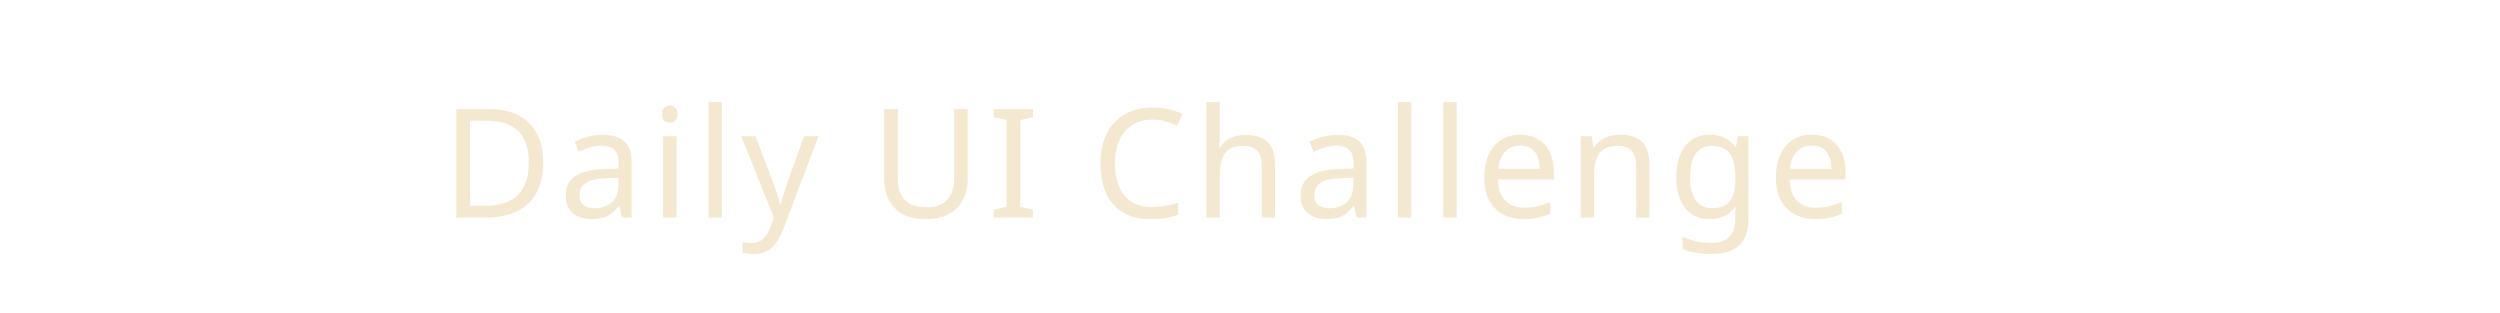
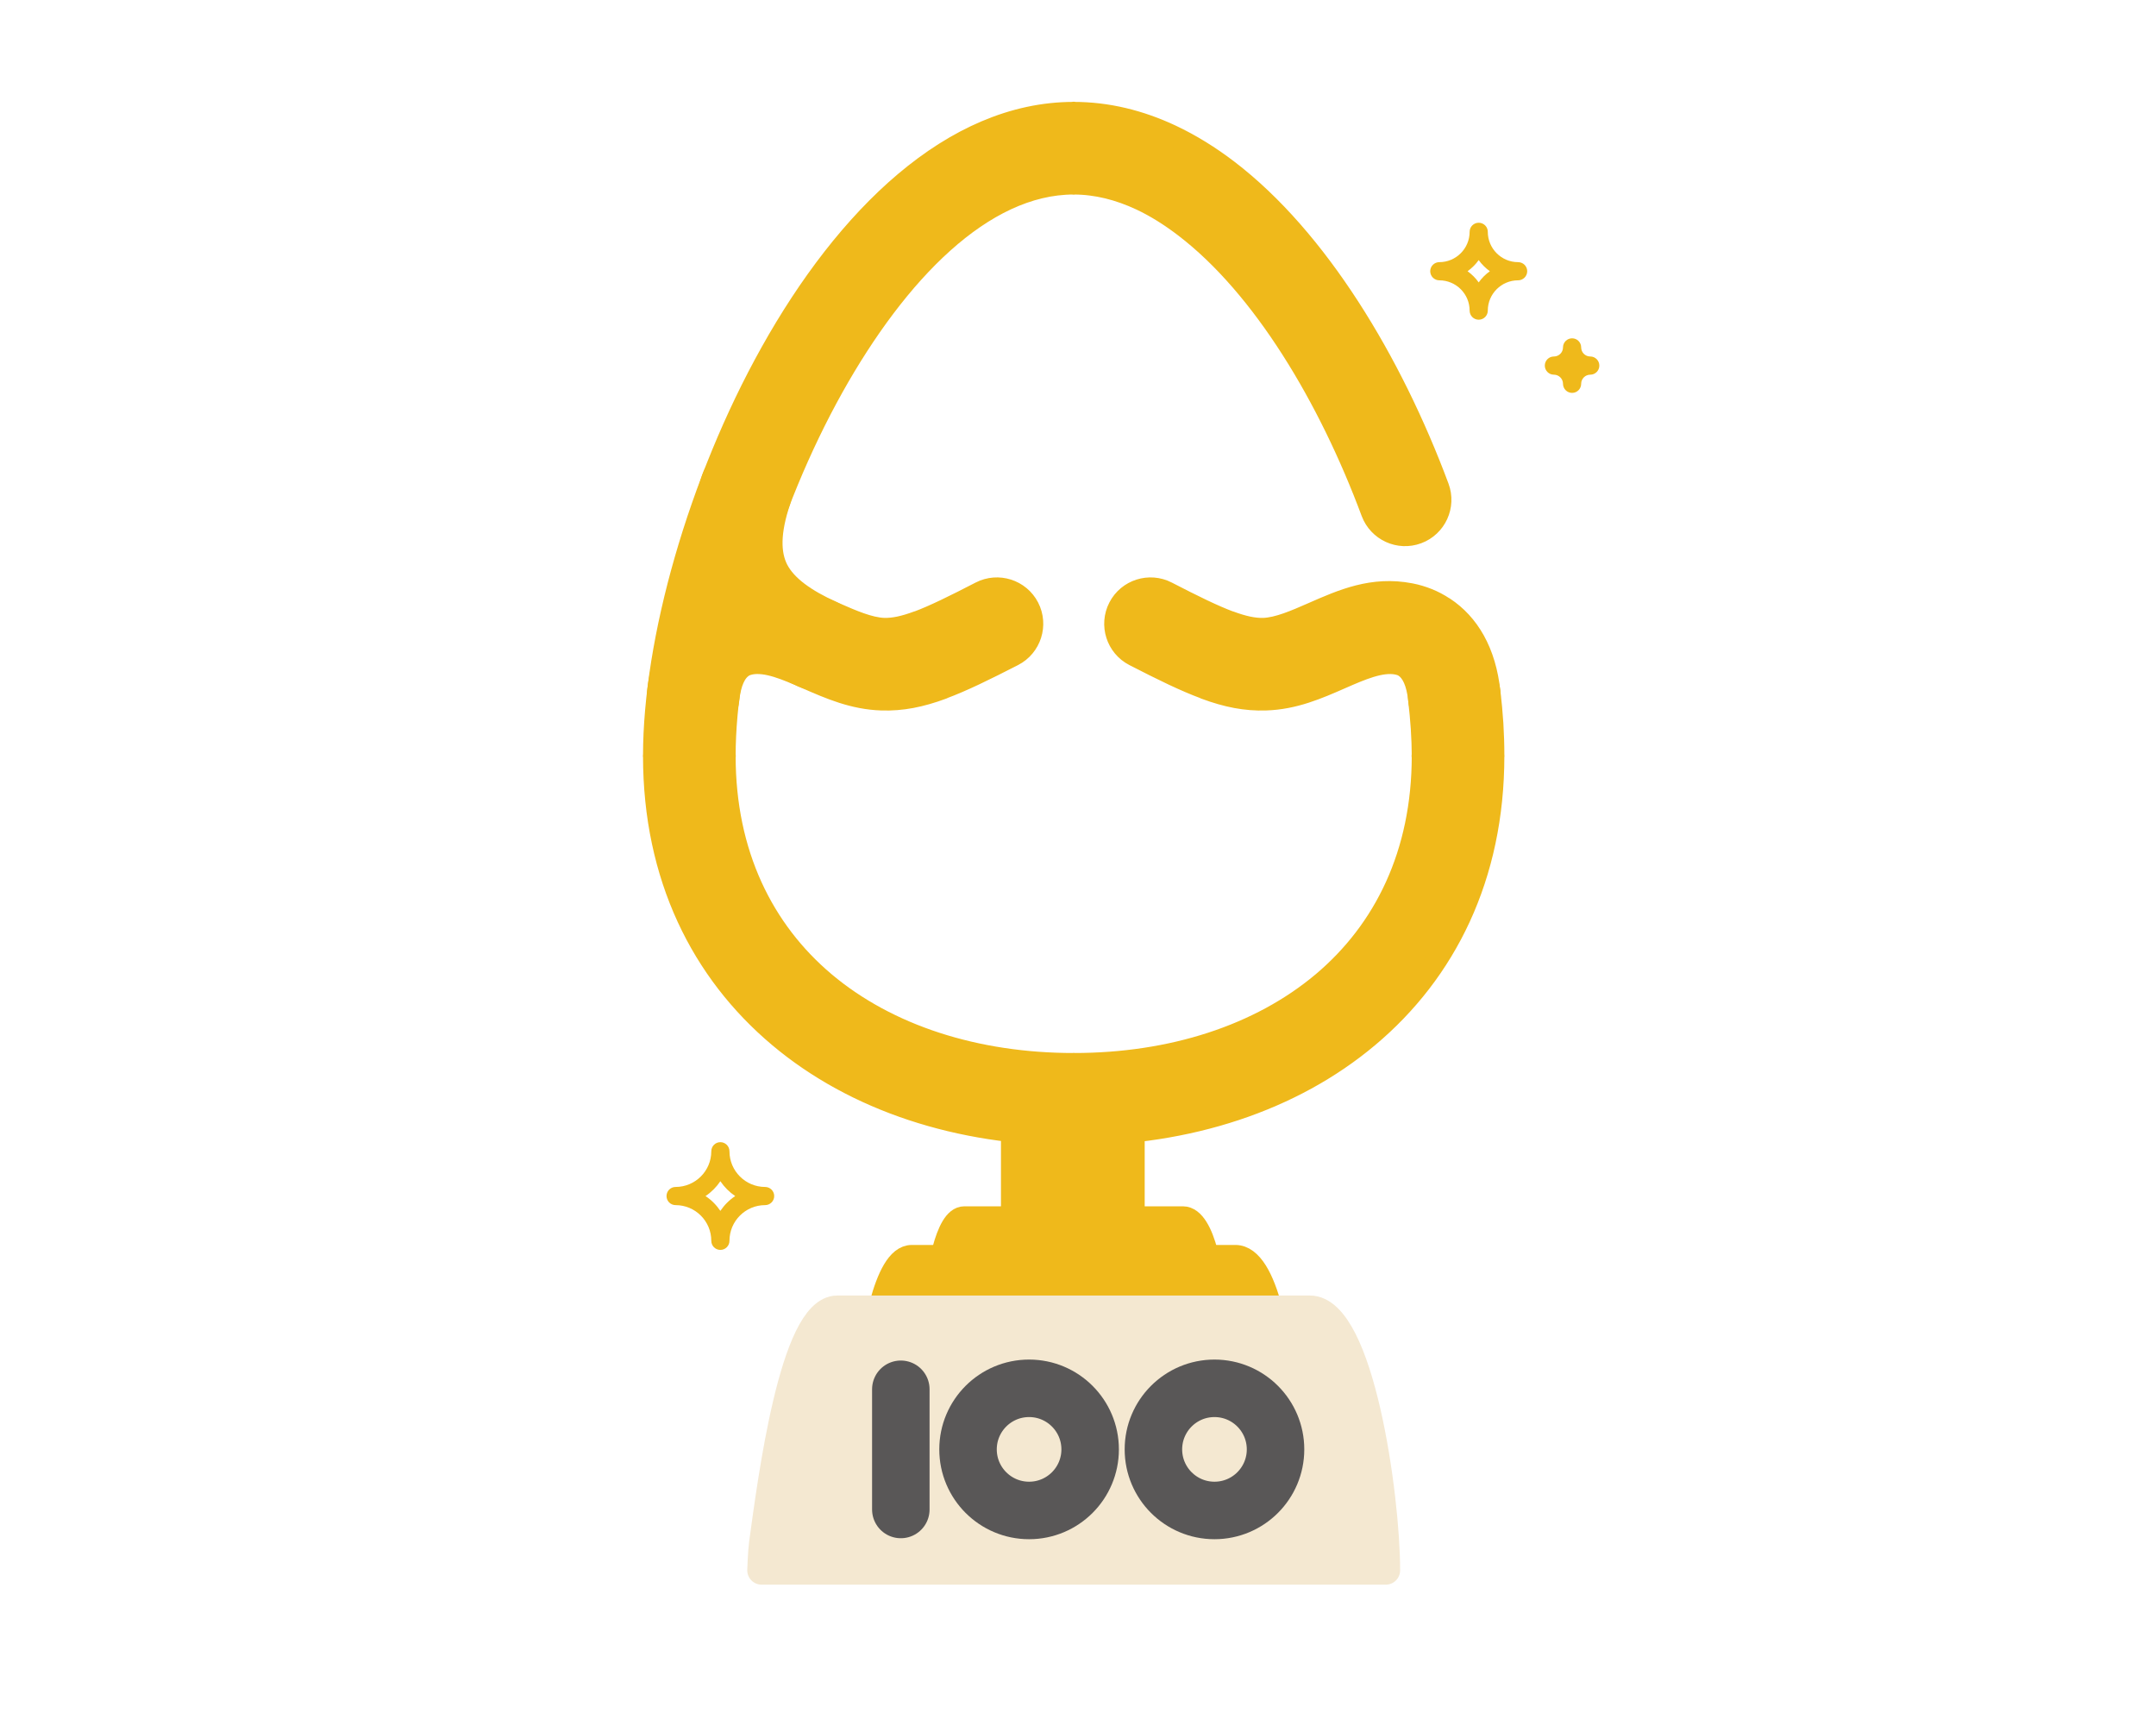
- <svg xmlns="http://www.w3.org/2000/svg" version="1.1" id="圖層_1" x="0px" y="0px" width="400px" height="50px" viewBox="0 0 400 50" enable-background="new 0 0 400 50" xml:space="preserve">
+ <svg xmlns="http://www.w3.org/2000/svg" version="1.1" id="圖層_1" x="0px" y="0px" width="150px" height="120px" viewBox="0 0 150 120" enable-background="new 0 0 150 120" xml:space="preserve">
  <g>
-     <text transform="matrix(1 0 0 1 70.6572 34.8076)" fill="#F4E8D1" font-family="'Verdana'" font-size="24.3" letter-spacing="1">Daily UI Challenge</text>
+     <g>
+       <path fill="#EFB91B" stroke="#EFB91B" stroke-width="1.5" stroke-linecap="round" stroke-linejoin="round" stroke-miterlimit="10" d="    M85.948,87.348H63.442c-2.016-0.008-2.768,6.083-3.158,8.254c-0.055,0.308-0.084,0.956-0.084,0.956h28.998    C89.198,93.935,88.259,87.348,85.948,87.348z" />
+     </g>
+     <g>
+       <path fill="#EFB91B" stroke="#EFB91B" stroke-width="1.5" stroke-linecap="round" stroke-linejoin="round" stroke-miterlimit="10" d="    M82.296,84.66H67.095c-1.363-0.006-1.869,4.11-2.133,5.575c-0.039,0.209-0.059,0.647-0.059,0.647h19.592    C84.495,89.11,83.858,84.66,82.296,84.66z" />
+     </g>
+     <g>
+       <g>
+         <path fill="#EFB91B" stroke="#EFB91B" stroke-width="1.5" stroke-linecap="round" stroke-linejoin="round" stroke-miterlimit="10" d="     M98.722,48.711c-0.156-1.361,0.818-2.589,2.178-2.744c1.361-0.155,2.592,0.82,2.744,2.179c0.084,0.714,0.152,1.442,0.201,2.198     c0.043,0.691,0.068,1.438,0.068,2.234h0.006v0.007h-0.006c-0.002,8.396-3.332,15.013-8.717,19.535     c-5.287,4.448-12.531,6.82-20.486,6.82v0.009H74.7h-0.004V78.94c-7.959,0-15.205-2.372-20.496-6.82     c-5.381-4.522-8.713-11.139-8.713-19.535h-0.008v-0.007v-0.003h0.008c0-7.997,3.115-19.036,8.145-28.041     c5.236-9.379,12.641-16.696,21.064-16.696V7.827H74.7h0.004v0.011c2.342,0,4.609,0.563,6.771,1.577     c1.375,0.646,2.699,1.47,3.957,2.432c6.223,4.755,11.383,13.305,14.643,22.056c0.475,1.281-0.176,2.702-1.453,3.18     c-1.283,0.479-2.703-0.177-3.182-1.45c-2.971-7.979-7.57-15.69-13.01-19.848c-1.01-0.771-2.029-1.412-3.051-1.891     c-1.525-0.714-3.09-1.113-4.676-1.113v0.009H74.7h-0.004V12.78c-6.34,0.003-12.299,6.208-16.742,14.152     c-4.646,8.323-7.523,18.416-7.523,25.643h0.01v0.003v0.007h-0.01c0,6.816,2.658,12.146,6.949,15.76     c4.389,3.688,10.512,5.652,17.316,5.652v-0.008H74.7h0.01v0.008c6.801,0,12.92-1.965,17.307-5.652     c4.293-3.613,6.953-8.943,6.953-15.76h-0.012v-0.007h0.012c0-0.59-0.025-1.232-0.068-1.924     C98.858,50.025,98.8,49.375,98.722,48.711z" />
+         <path fill="#EFB91B" stroke="#EFB91B" stroke-width="1.5" stroke-linecap="round" stroke-linejoin="round" stroke-miterlimit="10" d="     M68.224,41.188c1.213-0.623,2.707-0.148,3.334,1.064c0.627,1.216,0.148,2.713-1.064,3.339c-2.002,1.025-3.541,1.781-4.918,2.29     l-0.004,0.004l0.004,0.005c-1.539,0.57-2.85,0.824-4.232,0.781c-1.979-0.064-3.609-0.781-5.229-1.489     c-1.396-0.611-2.781-1.219-3.906-1.003h-0.004v0.004c-0.115,0.021-0.215,0.053-0.299,0.084c-0.096,0.036-0.174,0.071-0.236,0.114     l0.004,0.01c-0.498,0.328-0.863,1.066-0.988,2.288c-0.139,1.359-1.355,2.35-2.711,2.208c-1.359-0.136-2.352-1.354-2.211-2.711     c0.291-2.85,1.473-4.791,3.174-5.914l0.004,0.002l0.006-0.002c0.365-0.243,0.738-0.438,1.117-0.59     c0.395-0.158,0.793-0.275,1.191-0.354l0,0l0.025-0.004c2.619-0.509,4.709,0.407,6.813,1.334c1.189,0.521,2.387,1.045,3.406,1.082     c0.672,0.017,1.402-0.137,2.352-0.489l0.004,0.006C64.966,42.835,66.364,42.148,68.224,41.188z" />
+         <path fill="#EFB91B" stroke="#EFB91B" stroke-width="1.5" stroke-linecap="round" stroke-linejoin="round" stroke-miterlimit="10" d="     M57.892,42.558c1.246,0.562,1.803,2.024,1.24,3.272c-0.561,1.247-2.027,1.8-3.277,1.24c-2.865-1.297-4.979-2.92-6.152-5.185     c-1.197-2.314-1.318-5.086-0.145-8.601c0.434-1.294,1.838-1.991,3.131-1.559c1.295,0.435,1.992,1.834,1.563,3.133     c-0.713,2.127-0.721,3.651-0.15,4.761C54.7,40.769,56.019,41.706,57.892,42.558z" />
+         <path fill="#EFB91B" stroke="#EFB91B" stroke-width="1.5" stroke-linecap="round" stroke-linejoin="round" stroke-miterlimit="10" d="     M78.913,45.592c-1.215-0.626-1.691-2.123-1.064-3.339c0.625-1.213,2.119-1.688,3.332-1.064c1.861,0.96,3.26,1.646,4.373,2.059     l0.002-0.006c0.951,0.353,1.68,0.506,2.35,0.489c1.02-0.037,2.217-0.561,3.406-1.082c2.107-0.927,4.197-1.843,6.816-1.334     l0.021,0.004l0,0c0.402,0.079,0.797,0.196,1.191,0.354c0.379,0.152,0.752,0.347,1.117,0.59l0.008,0.002l0.002-0.002     c1.701,1.123,2.883,3.064,3.176,5.914c0.141,1.357-0.852,2.575-2.211,2.711c-1.357,0.142-2.574-0.849-2.711-2.208     c-0.127-1.222-0.49-1.96-0.988-2.288l0.004-0.01c-0.063-0.043-0.143-0.078-0.236-0.117c-0.082-0.028-0.182-0.06-0.299-0.081     V46.18h-0.006c-1.125-0.216-2.51,0.392-3.906,1.003c-1.617,0.708-3.246,1.425-5.227,1.487c-1.385,0.045-2.695-0.209-4.23-0.779     l0.002-0.005l-0.002-0.004C82.454,47.373,80.913,46.622,78.913,45.592z" />
+       </g>
+     </g>
+     <line fill="none" stroke="#EFB91B" stroke-width="10" stroke-miterlimit="10" x1="74.64" y1="77.899" x2="74.64" y2="89.443" />
+     <g>
+       <path fill="#F4E8D1" stroke="#F4E8D1" stroke-width="2" stroke-linecap="round" stroke-linejoin="round" stroke-miterlimit="10" d="    M91.128,91.116H58.259c-3.02-0.015-4.559,11.967-5.145,16.229c-0.082,0.608-0.125,1.884-0.125,1.884h43.422    C96.411,104.07,94.587,91.116,91.128,91.116z" />
+     </g>
+     <path fill="#EFB91B" d="M110.64,24.797c-0.348,0-0.633-0.282-0.633-0.632c0-0.349-0.281-0.632-0.631-0.632   c-0.348,0-0.633,0.283-0.633,0.632c0,0.35-0.285,0.632-0.633,0.632c-0.35,0-0.633,0.284-0.633,0.634   c0,0.348,0.283,0.632,0.633,0.632c0.348,0,0.633,0.285,0.633,0.632c0,0.351,0.285,0.634,0.633,0.634   c0.35,0,0.631-0.283,0.631-0.634c0-0.347,0.285-0.632,0.633-0.632c0.35,0,0.631-0.284,0.631-0.632   C111.271,25.081,110.989,24.797,110.64,24.797L110.64,24.797z M110.64,24.797" />
+     <path fill="#EFB91B" d="M53.231,82.564c-1.367,0-2.48-1.114-2.48-2.48c0-0.351-0.283-0.635-0.633-0.635s-0.631,0.284-0.631,0.635   c0,1.366-1.113,2.48-2.482,2.48c-0.35,0-0.633,0.282-0.633,0.634c0,0.348,0.283,0.63,0.633,0.63c1.369,0,2.482,1.114,2.482,2.481   c0,0.351,0.281,0.634,0.631,0.634s0.633-0.283,0.633-0.634c0-1.367,1.113-2.481,2.48-2.481c0.348,0,0.633-0.282,0.633-0.63   C53.864,82.847,53.579,82.564,53.231,82.564L53.231,82.564z M50.118,84.228c-0.273-0.406-0.623-0.759-1.033-1.029   c0.41-0.275,0.76-0.628,1.033-1.034c0.275,0.406,0.625,0.759,1.033,1.034C50.743,83.469,50.394,83.821,50.118,84.228L50.118,84.228   z M50.118,84.228" />
+     <path fill="#EFB91B" d="M105.618,18.235c-1.162,0-2.107-0.947-2.107-2.11c0-0.349-0.283-0.631-0.633-0.631   c-0.348,0-0.631,0.282-0.631,0.631c0,1.163-0.947,2.11-2.109,2.11c-0.348,0-0.633,0.282-0.633,0.631   c0,0.348,0.285,0.633,0.633,0.633c1.162,0,2.109,0.945,2.109,2.106c0,0.351,0.283,0.634,0.631,0.634   c0.35,0,0.633-0.283,0.633-0.634c0-1.161,0.945-2.106,2.107-2.106c0.35,0,0.635-0.285,0.635-0.633   C106.253,18.518,105.968,18.235,105.618,18.235L105.618,18.235z M102.878,19.644c-0.213-0.3-0.477-0.563-0.775-0.777   c0.299-0.215,0.563-0.478,0.775-0.775c0.215,0.299,0.477,0.561,0.777,0.775C103.354,19.081,103.093,19.344,102.878,19.644   L102.878,19.644z M102.878,19.644" />
+     <g>
+       <line fill="none" stroke="#595757" stroke-width="4" stroke-linecap="round" stroke-linejoin="round" stroke-miterlimit="10" x1="62.673" y1="96.638" x2="62.673" y2="104.999" />
+       <circle fill="none" stroke="#595757" stroke-width="4" stroke-linecap="round" stroke-linejoin="round" stroke-miterlimit="10" cx="71.597" cy="100.819" r="4.248" />
+       <circle fill="none" stroke="#595757" stroke-width="4" stroke-linecap="round" stroke-linejoin="round" stroke-miterlimit="10" cx="84.495" cy="100.819" r="4.248" />
+     </g>
  </g>
</svg>
